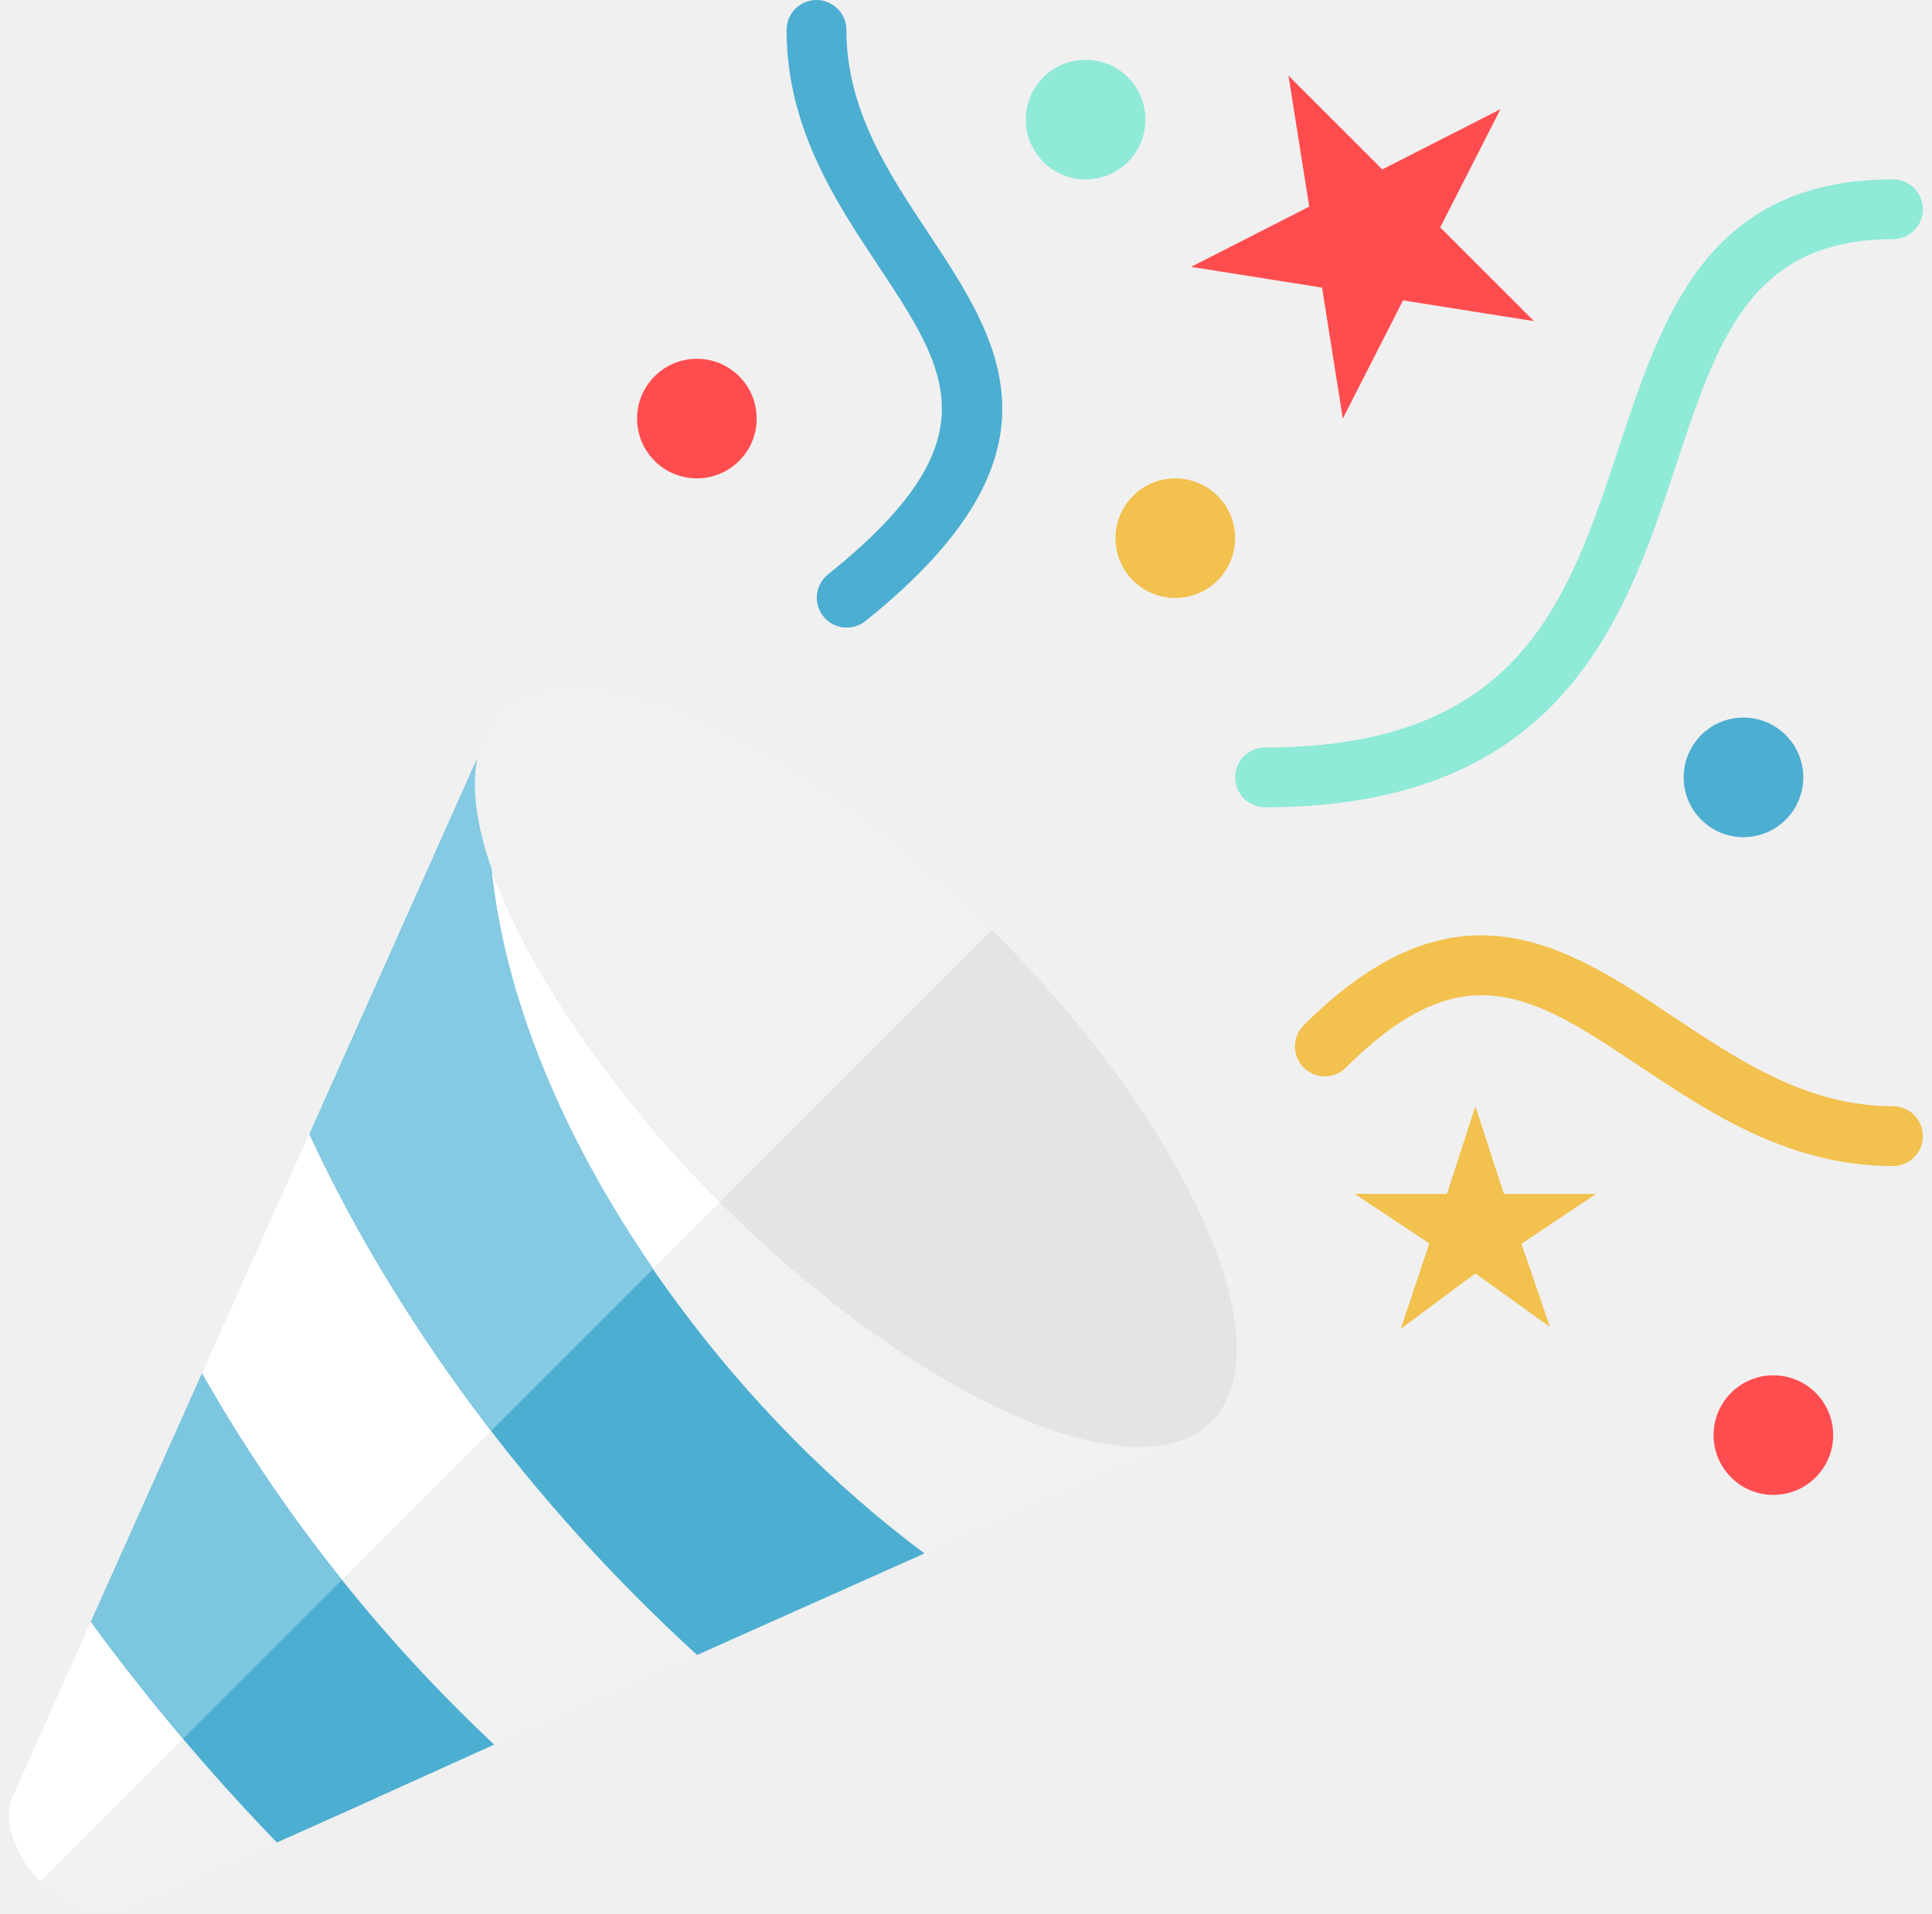
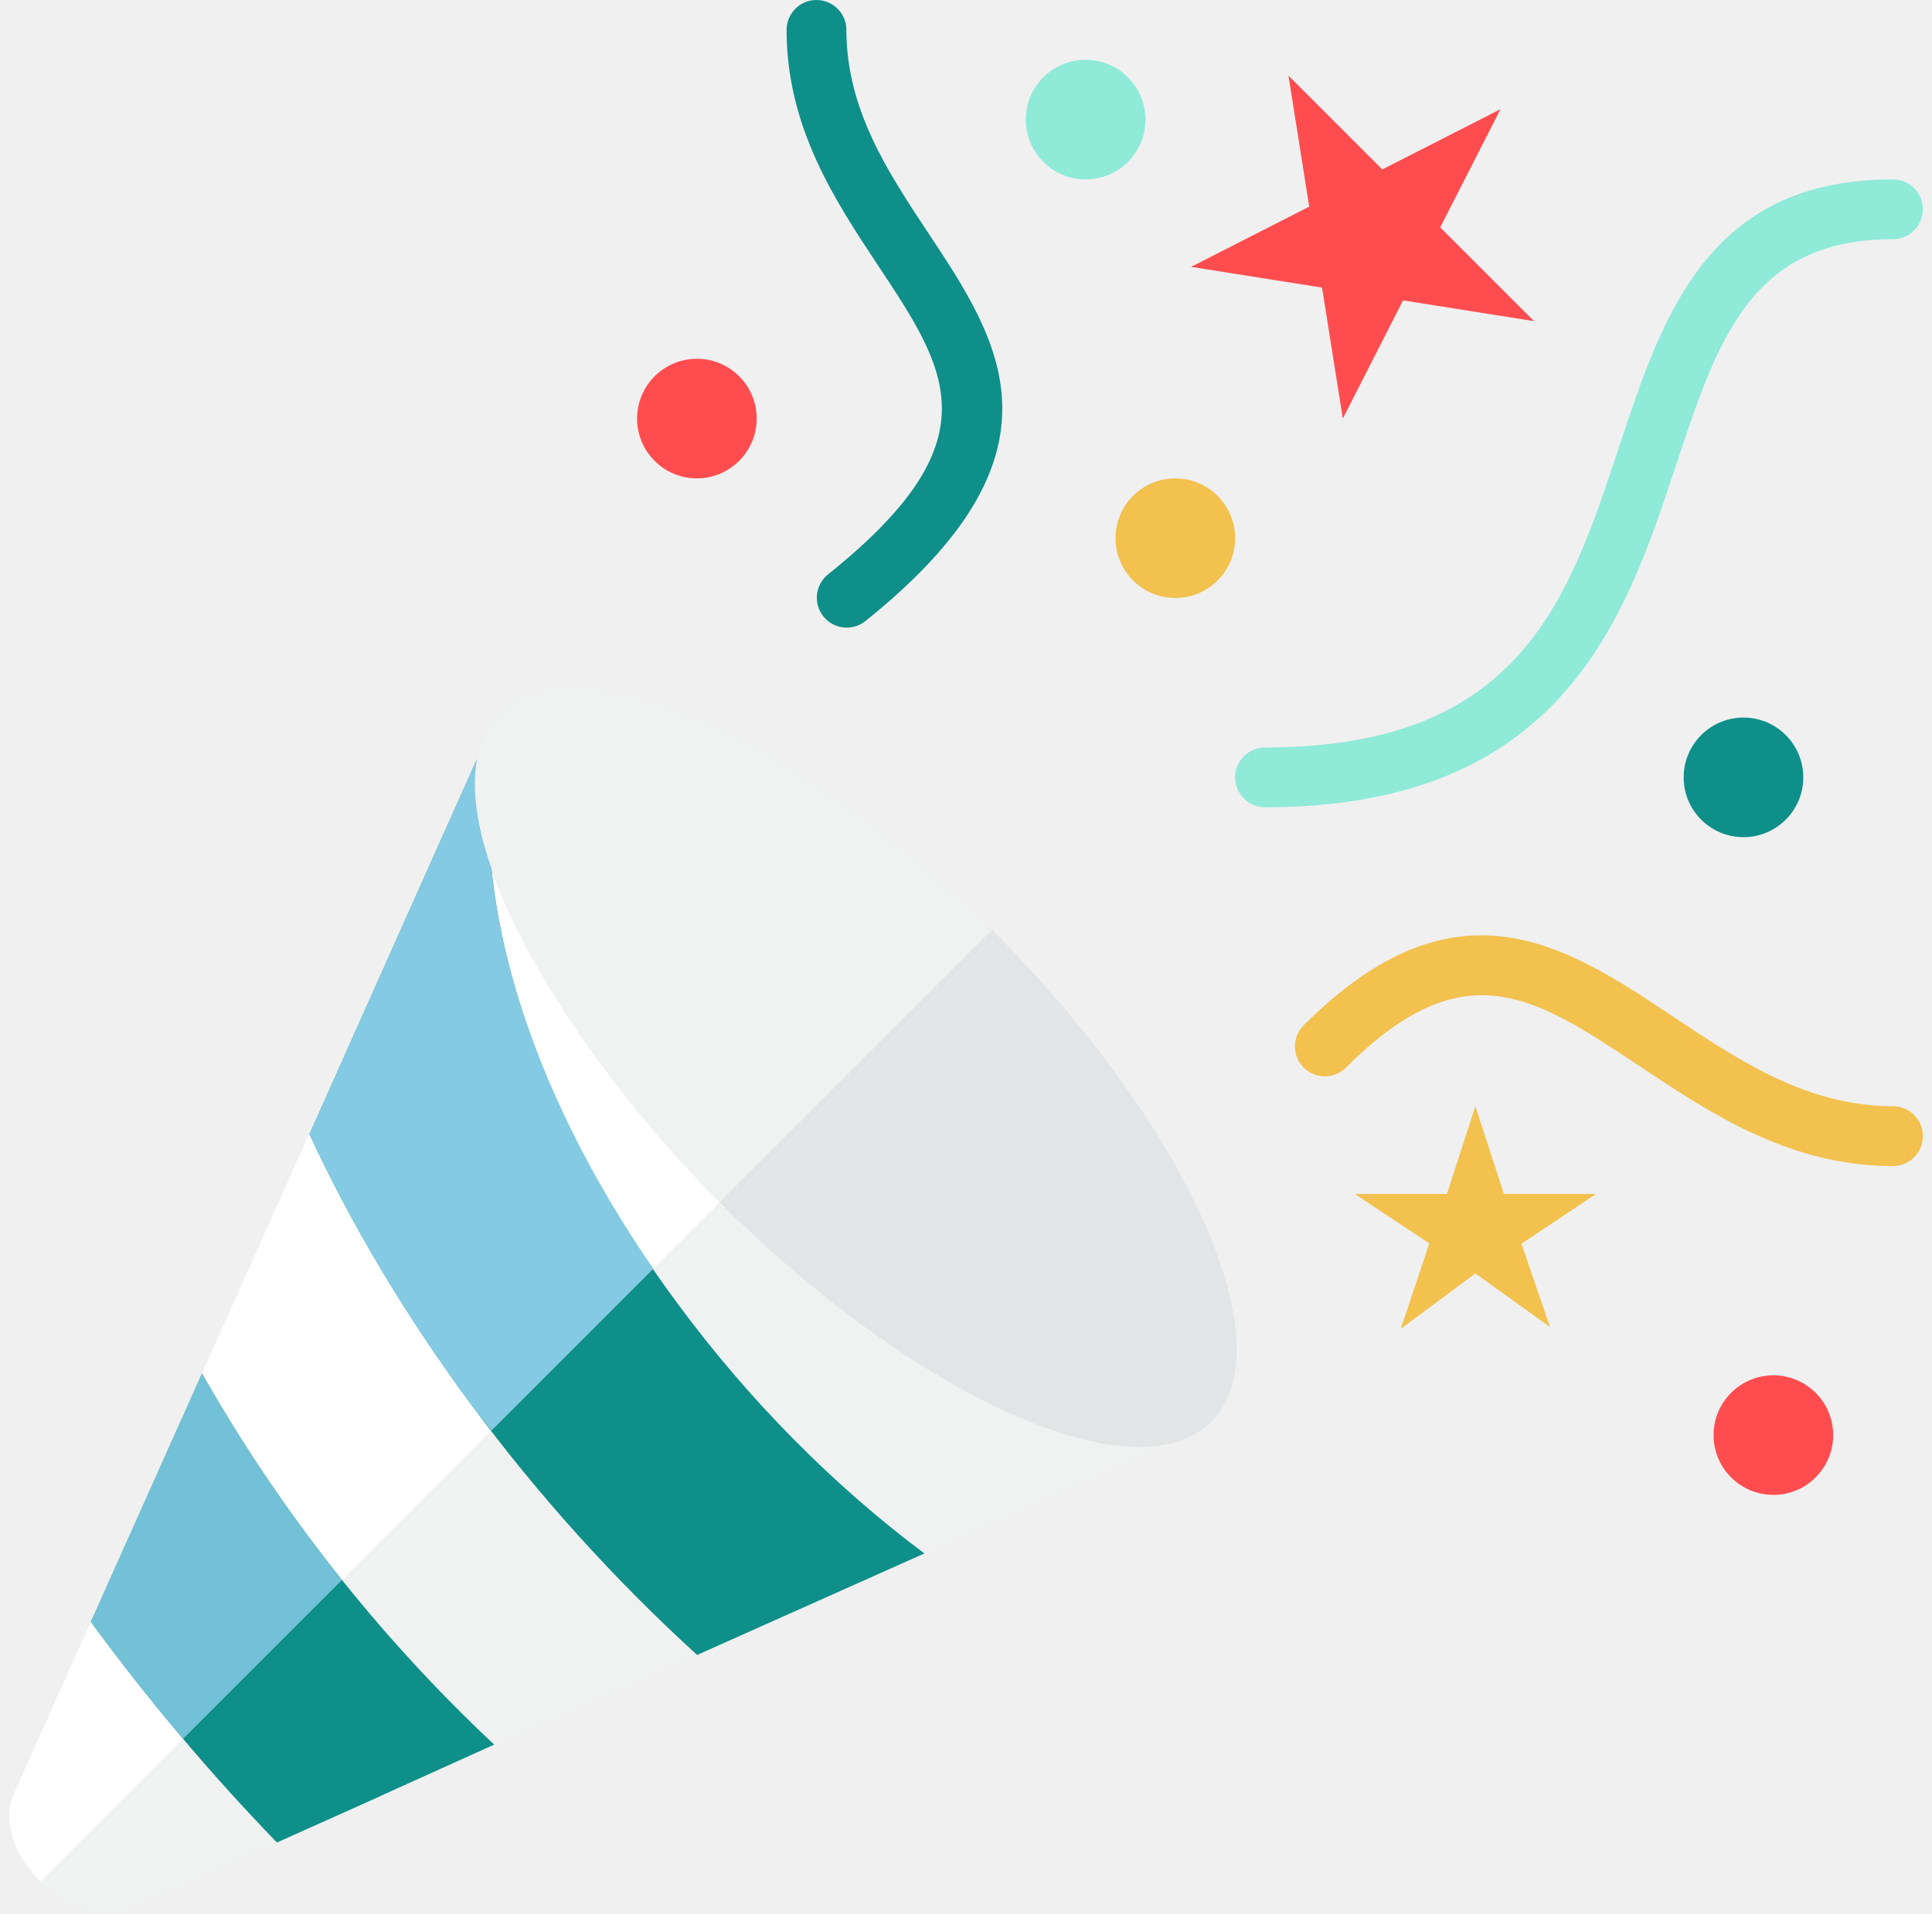
<svg xmlns="http://www.w3.org/2000/svg" width="106" height="105" viewBox="0 0 106 105" fill="none">
  <path d="M0.727 98.513L26.179 41.617C25.027 47.607 31.962 58.443 39.509 65.992C48.682 75.164 58.977 80.544 64.309 79.172C45.204 87.71 26.096 96.244 6.987 104.773C5.678 105.376 3.703 104.746 2.236 103.264C0.754 101.797 0.124 99.822 0.727 98.513Z" fill="#F0F1F1" />
  <path d="M0.726 98.513L26.179 41.617C25.029 47.602 31.949 58.423 39.488 65.97L2.214 103.24C0.749 101.778 0.127 99.816 0.726 98.513Z" fill="white" />
  <path d="M38.234 26.249C40.047 26.249 41.516 24.78 41.516 22.968C41.516 21.156 40.047 19.687 38.234 19.687C36.422 19.687 34.953 21.156 34.953 22.968C34.953 24.78 36.422 26.249 38.234 26.249Z" fill="#FF4D4F" />
  <path d="M64.484 32.812C66.297 32.812 67.766 31.343 67.766 29.531C67.766 27.718 66.297 26.25 64.484 26.25C62.672 26.25 61.203 27.718 61.203 29.531C61.203 31.343 62.672 32.812 64.484 32.812Z" fill="#F2C14E" />
-   <path d="M95.656 45.937C97.468 45.937 98.938 44.468 98.938 42.656C98.938 40.843 97.468 39.374 95.656 39.374C93.844 39.374 92.375 40.843 92.375 42.656C92.375 44.468 93.844 45.937 95.656 45.937Z" fill="#4CAED1" />
+   <path d="M95.656 45.937C97.468 45.937 98.938 44.468 98.938 42.656C98.938 40.843 97.468 39.374 95.656 39.374C93.844 39.374 92.375 40.843 92.375 42.656C92.375 44.468 93.844 45.937 95.656 45.937Z" fill="#0F8F8A" />
  <path d="M97.297 82.028C99.109 82.028 100.578 80.559 100.578 78.747C100.578 76.935 99.109 75.466 97.297 75.466C95.485 75.466 94.016 76.935 94.016 78.747C94.016 80.559 95.485 82.028 97.297 82.028Z" fill="#FF4D4F" />
  <path d="M59.562 9.844C61.375 9.844 62.844 8.375 62.844 6.562C62.844 4.75 61.375 3.281 59.562 3.281C57.75 3.281 56.281 4.75 56.281 6.562C56.281 8.375 57.75 9.844 59.562 9.844Z" fill="#8FEAD8" />
  <path d="M82.323 5.992L75.839 9.296L70.692 4.15L71.831 11.339L65.346 14.643L72.535 15.782L73.674 22.969L76.978 16.484L84.165 17.622L79.019 12.478L82.323 5.992Z" fill="#FF4D4F" />
  <path d="M80.948 60.703L79.385 65.513H74.328L78.42 68.23L76.856 72.912L80.948 69.875L85.04 72.815L83.476 68.246L87.568 65.513H82.512L80.948 60.703Z" fill="#F2C14E" />
  <path d="M69.406 44.296C85.749 44.296 89.184 33.906 91.944 25.559C94.242 18.613 96.057 13.125 103.859 13.125C104.294 13.125 104.712 12.952 105.019 12.644C105.327 12.337 105.5 11.919 105.5 11.484C105.5 11.049 105.327 10.632 105.019 10.324C104.712 10.017 104.294 9.844 103.859 9.844C93.686 9.844 91.217 17.31 88.83 24.529C86.026 33.007 83.378 41.015 69.406 41.015C68.971 41.015 68.554 41.188 68.246 41.495C67.939 41.803 67.766 42.221 67.766 42.656C67.766 43.091 67.939 43.508 68.246 43.816C68.554 44.123 68.971 44.296 69.406 44.296Z" fill="#8FEAD8" />
-   <path d="M47.463 34.093C58.96 24.894 54.877 18.737 50.928 12.78C48.72 9.451 46.438 6.009 46.438 1.641C46.438 1.205 46.265 0.788 45.957 0.481C45.649 0.173 45.232 0 44.797 0C44.362 0 43.944 0.173 43.637 0.481C43.329 0.788 43.156 1.205 43.156 1.641C43.156 6.999 45.832 11.033 48.193 14.595C52.032 20.383 54.568 24.209 45.412 31.532C45.079 31.806 44.868 32.2 44.824 32.629C44.779 33.058 44.905 33.487 45.175 33.824C45.444 34.16 45.835 34.377 46.264 34.428C46.692 34.478 47.123 34.358 47.463 34.093Z" fill="#4CAED1" />
+   <path d="M47.463 34.093C58.96 24.894 54.877 18.737 50.928 12.78C48.72 9.451 46.438 6.009 46.438 1.641C46.438 1.205 46.265 0.788 45.957 0.481C45.649 0.173 45.232 0 44.797 0C44.362 0 43.944 0.173 43.637 0.481C43.329 0.788 43.156 1.205 43.156 1.641C43.156 6.999 45.832 11.033 48.193 14.595C52.032 20.383 54.568 24.209 45.412 31.532C45.079 31.806 44.868 32.2 44.824 32.629C44.779 33.058 44.905 33.487 45.175 33.824C45.444 34.16 45.835 34.377 46.264 34.428C46.692 34.478 47.123 34.358 47.463 34.093Z" fill="#0F8F8A" />
  <path d="M103.859 63.983C104.294 63.983 104.712 63.81 105.019 63.502C105.327 63.194 105.5 62.777 105.5 62.342C105.5 61.907 105.327 61.489 105.019 61.182C104.712 60.874 104.294 60.701 103.859 60.701C99.17 60.701 95.428 58.206 91.809 55.793C85.965 51.896 79.921 47.865 71.527 56.26C71.22 56.568 71.047 56.985 71.047 57.42C71.047 57.855 71.22 58.272 71.527 58.58C71.835 58.888 72.252 59.06 72.687 59.06C73.122 59.06 73.54 58.888 73.847 58.58C80.339 52.09 84.177 54.649 89.988 58.523C93.827 61.082 98.176 63.983 103.859 63.983Z" fill="#F2C14E" />
-   <path d="M27.115 95.73C12.158 102.472 30.167 94.392 15.194 101.102C11.518 97.304 8.108 93.259 4.986 88.994L11.083 75.366C15.374 82.921 20.778 89.786 27.115 95.73Z" fill="#4CAED1" />
+   <path d="M27.115 95.73C12.158 102.472 30.167 94.392 15.194 101.102C11.518 97.304 8.108 93.259 4.986 88.994L11.083 75.366C15.374 82.921 20.778 89.786 27.115 95.73Z" fill="#0F8F8A" />
  <path d="M18.768 86.688L10.046 95.411C8.28 93.336 6.592 91.195 4.986 88.993L11.083 75.365C13.34 79.337 15.91 83.123 18.768 86.688Z" fill="#85CAE3" fill-opacity="0.85" />
  <path d="M39.511 65.99C50.142 76.619 62.298 82.179 66.463 78.007C70.596 73.874 65.205 61.813 54.442 51.036C43.665 40.273 31.607 34.901 27.472 39.015C22.66 43.822 30.686 57.165 39.511 65.99Z" fill="#E2E4E5" />
-   <path d="M37.127 71.462C31.263 63.526 27.714 55.145 26.965 47.657C26.166 45.376 25.859 43.311 26.182 41.621L16.977 62.232C19.283 67.214 22.271 72.221 25.852 77.071C29.528 82.043 33.679 86.644 38.247 90.811L50.719 85.24C45.774 81.547 41.087 76.845 37.127 71.462Z" fill="#4CAED1" />
+   <path d="M37.127 71.462C31.263 63.526 27.714 55.145 26.965 47.657C26.166 45.376 25.859 43.311 26.182 41.621L16.977 62.232C19.283 67.214 22.271 72.221 25.852 77.071C29.528 82.043 33.679 86.644 38.247 90.811L50.719 85.24C45.774 81.547 41.087 76.845 37.127 71.462Z" fill="#0F8F8A" />
  <path d="M54.431 51.025L39.49 65.966C30.673 57.142 22.666 43.817 27.471 39.015C31.605 34.903 43.657 40.271 54.431 51.025Z" fill="#F0F1F1" />
  <path d="M26.182 41.621L16.977 62.232C19.283 67.214 22.271 72.221 25.852 77.071C26.212 77.557 26.596 78.019 26.963 78.498L35.844 69.618C30.755 62.23 27.651 54.557 26.958 47.642C26.164 45.367 25.859 43.306 26.182 41.621Z" fill="#85CAE3" />
</svg>
